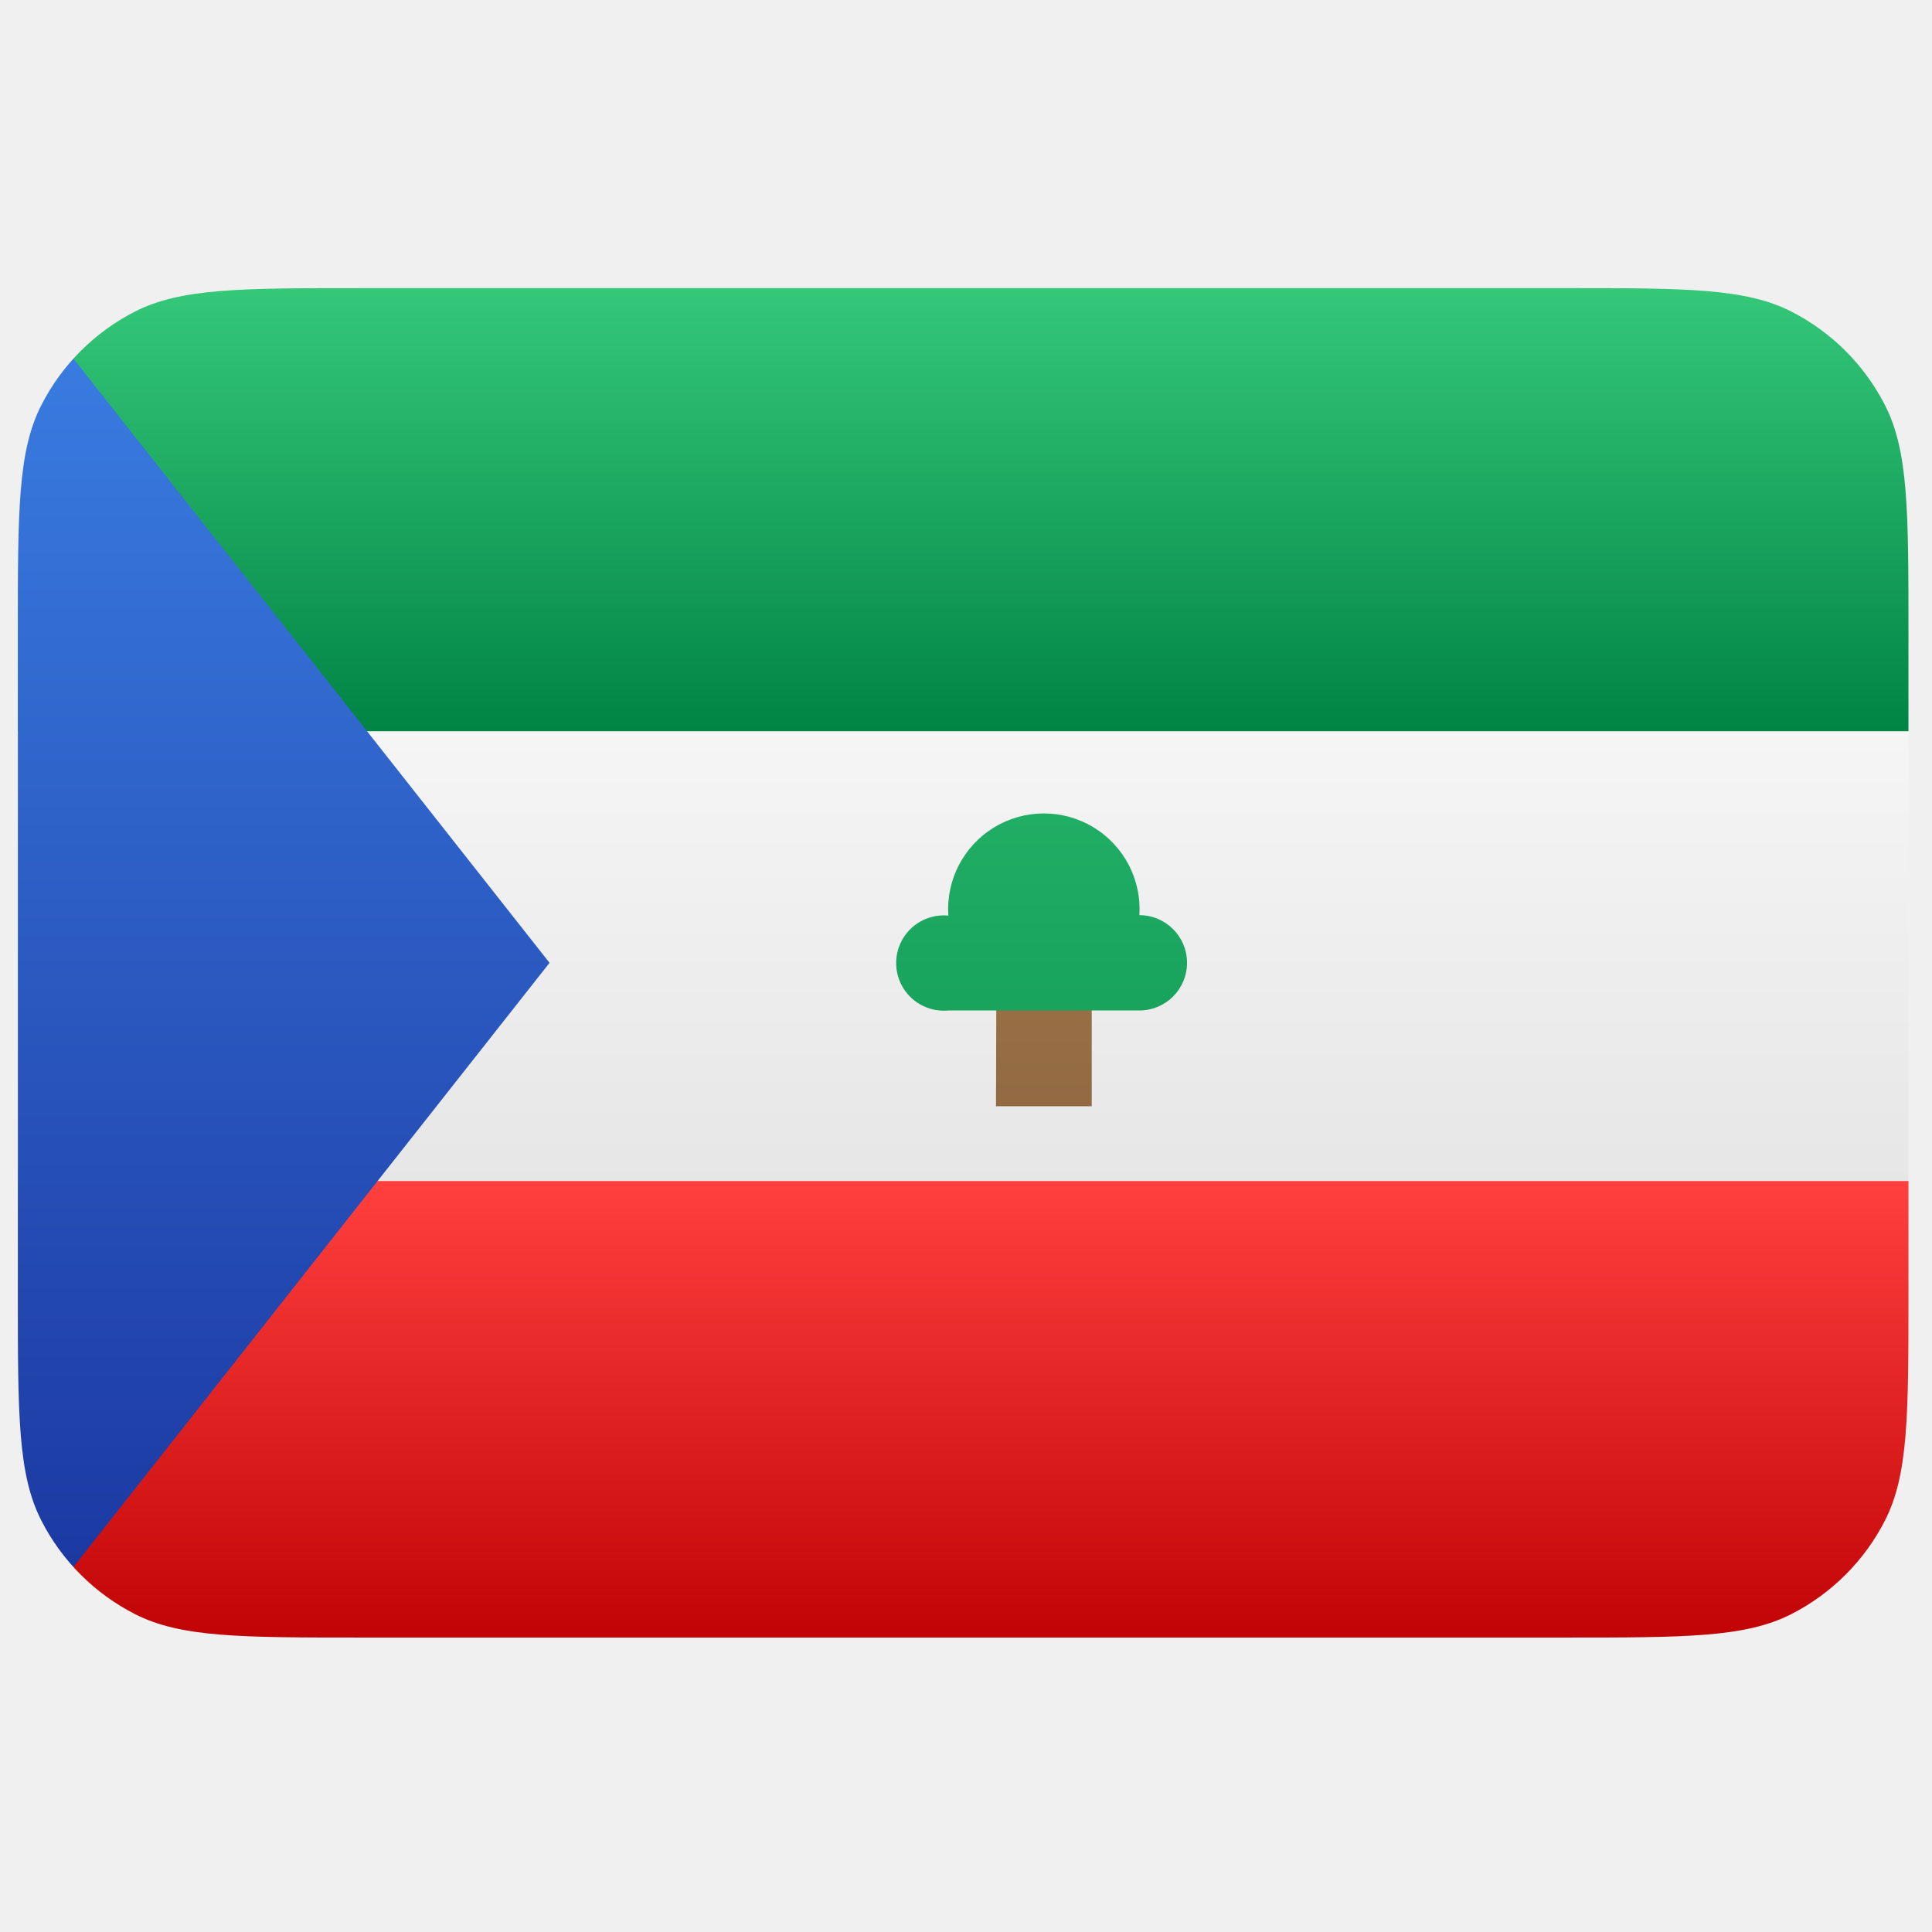
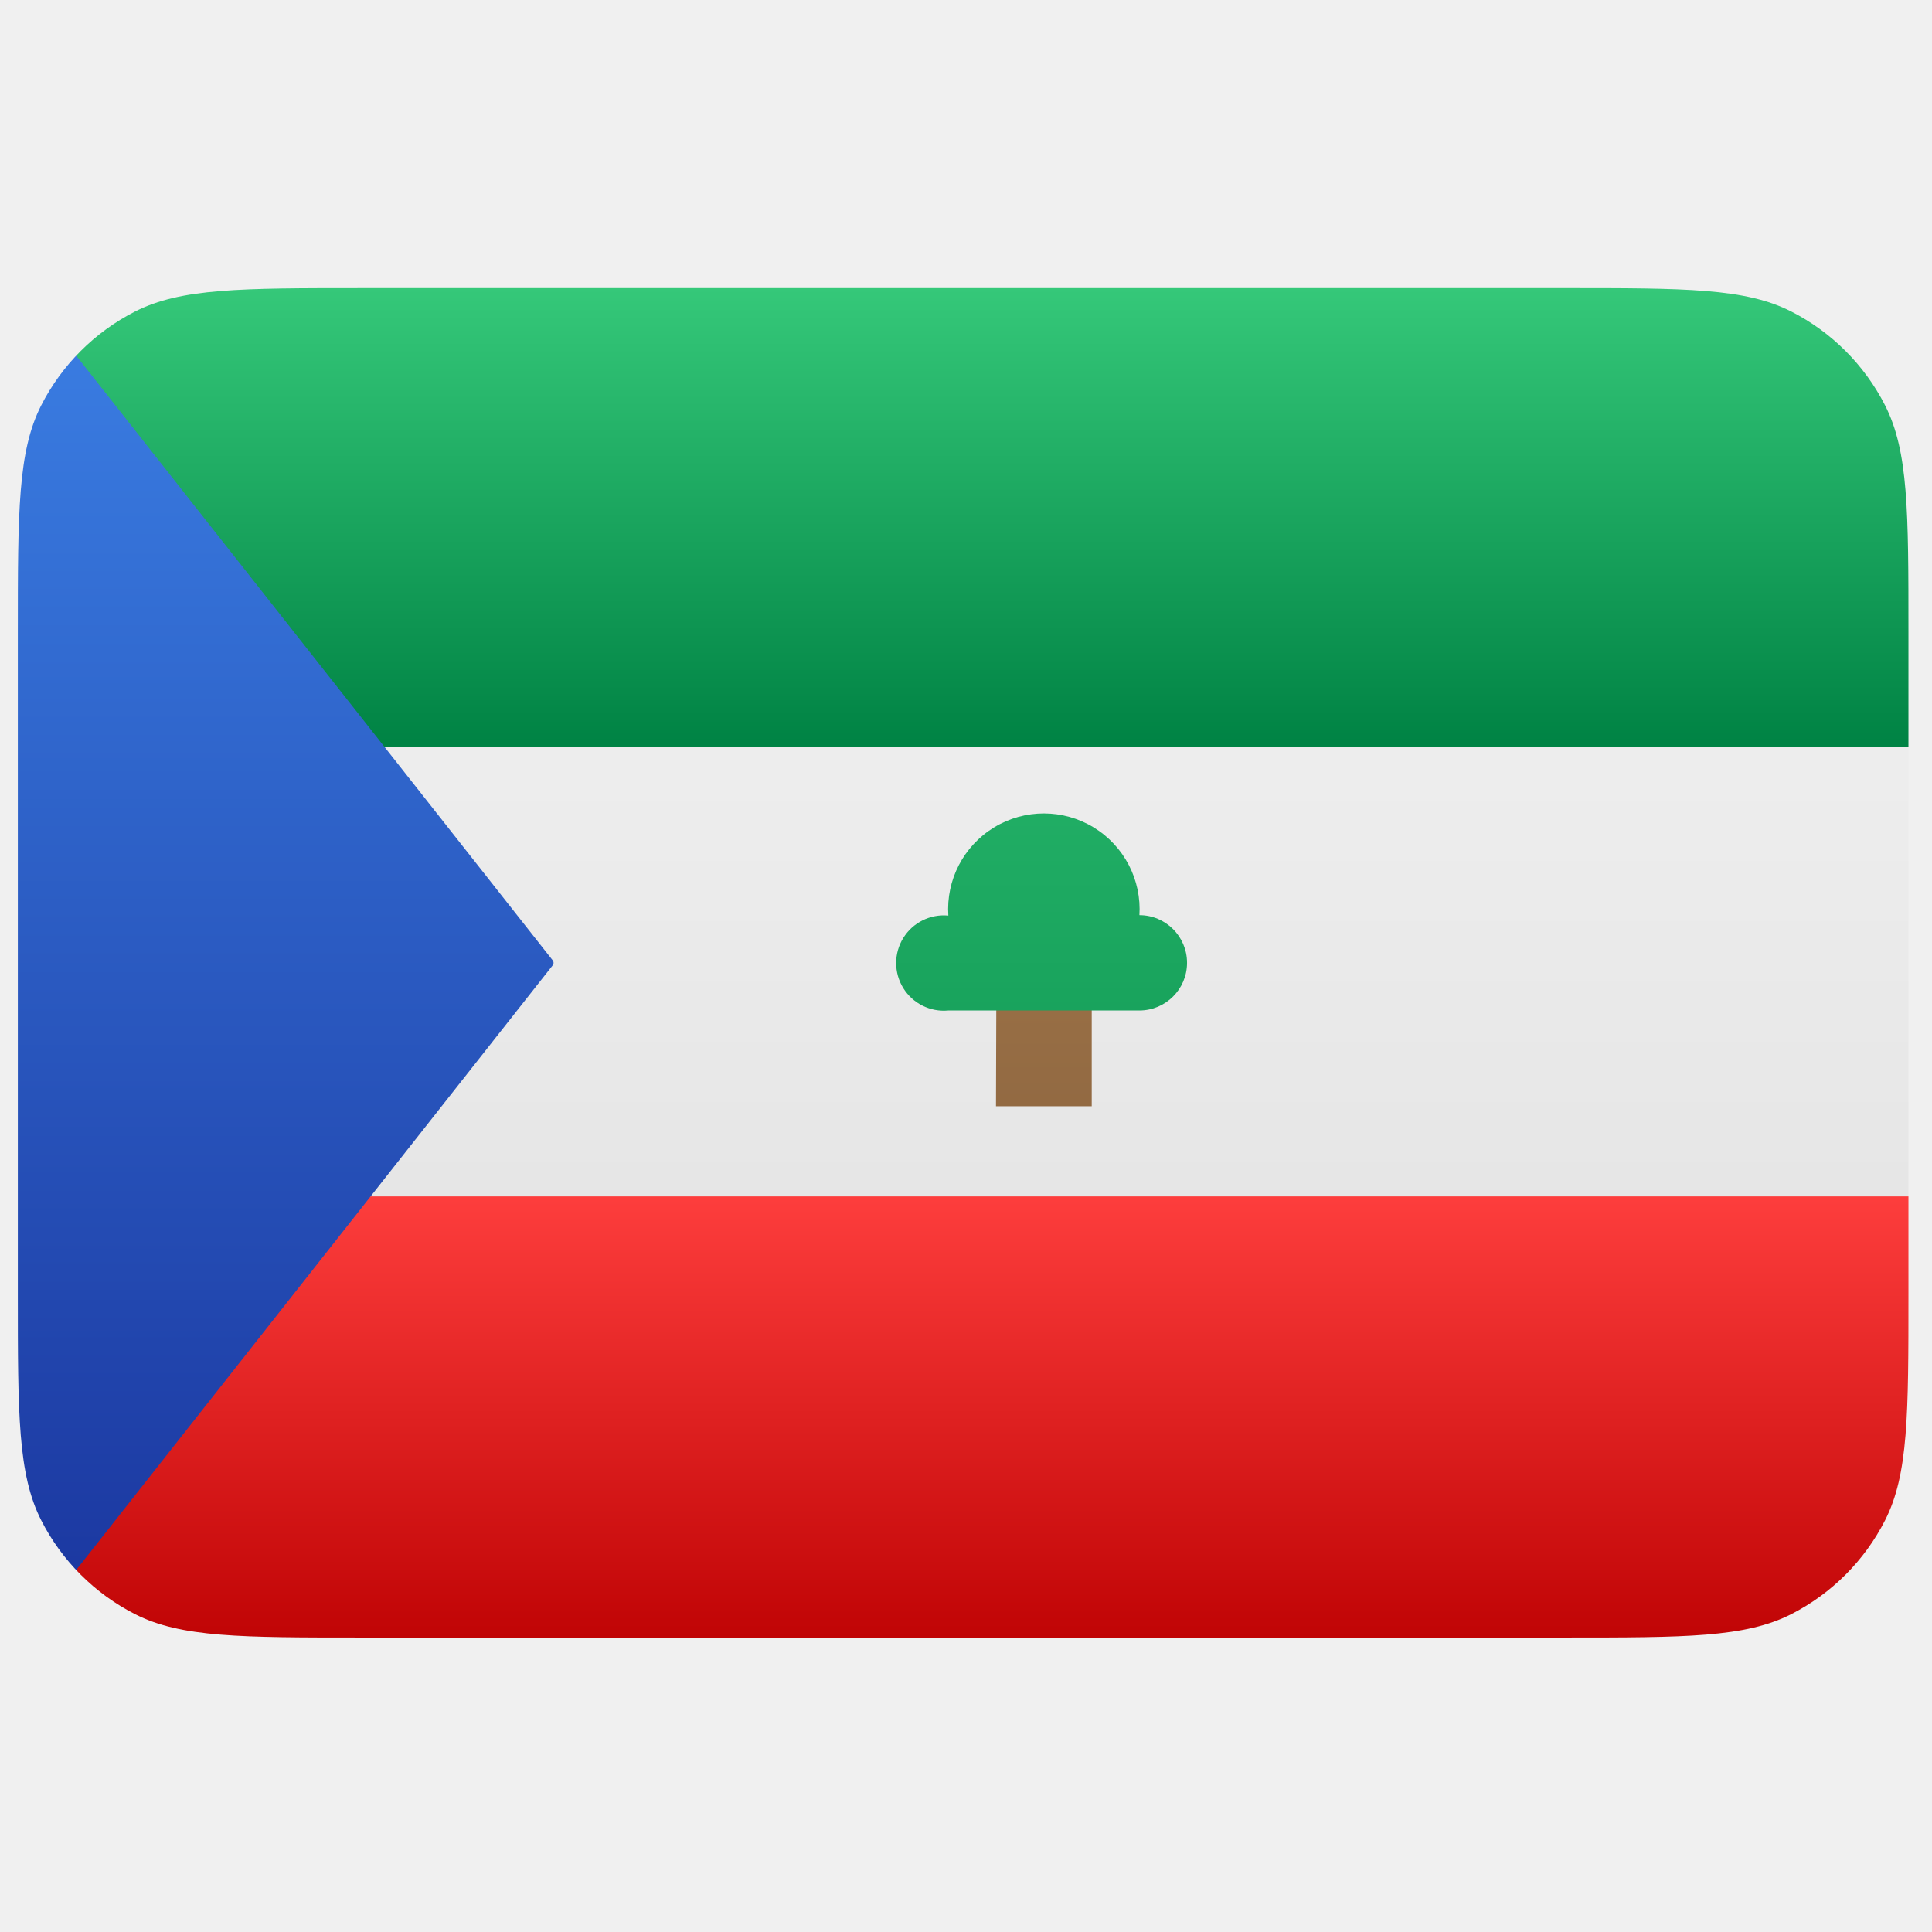
<svg xmlns="http://www.w3.org/2000/svg" viewBox="0 0 144 144" width="144" height="144">
  <defs>
    <mask id="gq-board" maskUnits="userSpaceOnUse" maskContentUnits="userSpaceOnUse" x="0" y="0" width="144" height="144" mask-type="alpha">
      <path d="M 116.645 21.474 c 8.961 0 13.441 0 16.864 1.744 a 16 16 0 0 1 6.992 6.992 c 1.744 3.423 1.744 7.903 1.744 16.864 L 142.245 96.453 c 0 8.961 0 13.441 -1.744 16.864 a 16 16 0 0 1 -6.992 6.992 c -3.423 1.744 -7.903 1.744 -16.864 1.744 L 26.929 122.053 c -8.961 0 -13.441 0 -16.864 -1.744 a 16 16 0 0 1 -6.992 -6.992 c -1.744 -3.423 -1.744 -7.903 -1.744 -16.864 L 1.329 47.075 c 0 -8.961 0 -13.441 1.744 -16.864 a 16 16 0 0 1 6.992 -6.992 c 3.423 -1.744 7.903 -1.744 16.864 -1.744 Z" fill="#FFFFFF" />
    </mask>
-     <linearGradient id="gq-green" x1="72" y1="21.474" x2="72" y2="55.001" gradientUnits="userSpaceOnUse">
+     <linearGradient id="gq-green" x1="72" y1="21.474" x2="72" y2="55.4" gradientUnits="userSpaceOnUse">
      <stop stop-color="#35C879" />
      <stop offset="1" stop-color="#008344" />
    </linearGradient>
-     <linearGradient id="gq-white" x1="72" y1="55.001" x2="72" y2="88.527" gradientUnits="userSpaceOnUse">
+     <linearGradient id="gq-white" x1="72" y1="21.474" x2="72" y2="88.9" gradientUnits="userSpaceOnUse">
      <stop stop-color="#F5F5F5" />
      <stop offset="1" stop-color="#E6E6E6" />
    </linearGradient>
-     <linearGradient id="gq-red" x1="72" y1="88.527" x2="72" y2="122.053" gradientUnits="userSpaceOnUse">
+     <linearGradient id="gq-red" x1="72" y1="88.3" x2="72" y2="122.053" gradientUnits="userSpaceOnUse">
      <stop stop-color="#FF3F3E" />
      <stop offset="1" stop-color="#C00405" />
    </linearGradient>
    <linearGradient id="gq-blue" x1="72" y1="21.474" x2="72" y2="122.053" gradientUnits="userSpaceOnUse">
      <stop stop-color="#3B7FE4" />
      <stop offset="1" stop-color="#1A359E" />
    </linearGradient>
    <linearGradient id="gq-trunk" x1="72" y1="21.474" x2="72" y2="122.053" gradientUnits="userSpaceOnUse">
      <stop stop-color="#BB8D58" />
      <stop offset="1" stop-color="#785334" />
    </linearGradient>
    <linearGradient id="gq-tree" x1="72" y1="21.474" x2="72" y2="122.053" gradientUnits="userSpaceOnUse">
      <stop stop-color="#35C879" />
      <stop offset="1" stop-color="#008344" />
    </linearGradient>
  </defs>
  <g mask="url(#gq-board)">
-     <path d="M 1.329 21.474 h 140.916 v 33.526 h -140.916 Z" fill="url(#gq-green)" stroke="url(#gq-green)" stroke_width="0.5" stroke-linejoin="round" />
-     <path d="M 1.329 55.001 h 140.916 v 33.526 h -140.916 Z" fill="url(#gq-white)" stroke="url(#gq-white)" stroke_width="0.5" stroke-linejoin="round" />
-     <path d="M 1.329 88.527 h 140.916 v 33.526 h -140.916 Z" fill="url(#gq-red)" stroke="url(#gq-red)" stroke_width="0.5" stroke-linejoin="round" />
-     <path d="M 1.329 21.474 L 40.959 71.764 L 1.329 122.053 Z" fill="url(#gq-blue)" />
+     <path d="M 1.329 21.474 h 140.916 v 100.578 h -140.916 Z" fill="url(#gq-red)" stroke="url(#gq-red)" stroke-width="0.6" stroke-linejoin="round" />
+     <path d="M 1.329 21.474 h 140.916 v 67.4 h -140.916 Z" fill="url(#gq-white)" stroke="url(#gq-white)" stroke-width="0.6" stroke-linejoin="round" />
+     <path d="M 1.329 21.474 h 140.916 v 33.9 h -140.916 Z" fill="url(#gq-green)" stroke="url(#gq-green)" stroke-width="0.6" stroke-linejoin="round" />
+     <path d="M 1.329 21.474 L 40.959 71.764 L 1.329 122.053 Z" fill="url(#gq-blue)" stroke="url(#gq-blue)" stroke-width="0.6" stroke-linejoin="round" />
    <path d="M 74.267,72.115 l 7.104,0 l 0,10.336 l -7.136,0 z" fill="url(#gq-trunk)" />
    <path d="M 84.923,68.243 a 7.136,7.136 0 1,0 -14.24,0 a 3.552,3.552 0 1,0 0,7.072 l 14.24,0 a 3.552,3.552 0 1,0 0,-7.104 z" fill="url(#gq-tree)" />
  </g>
</svg>
